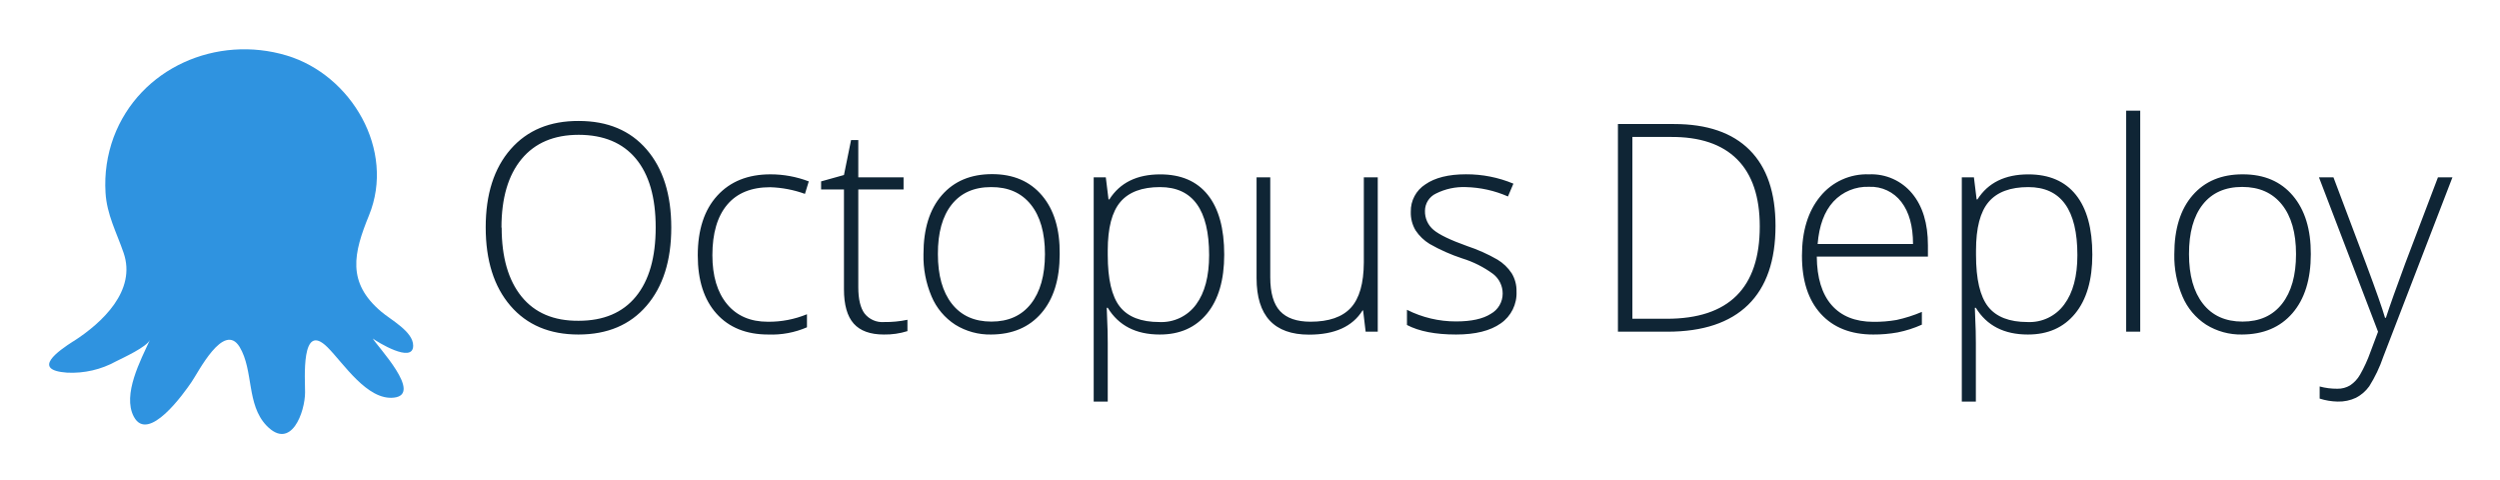
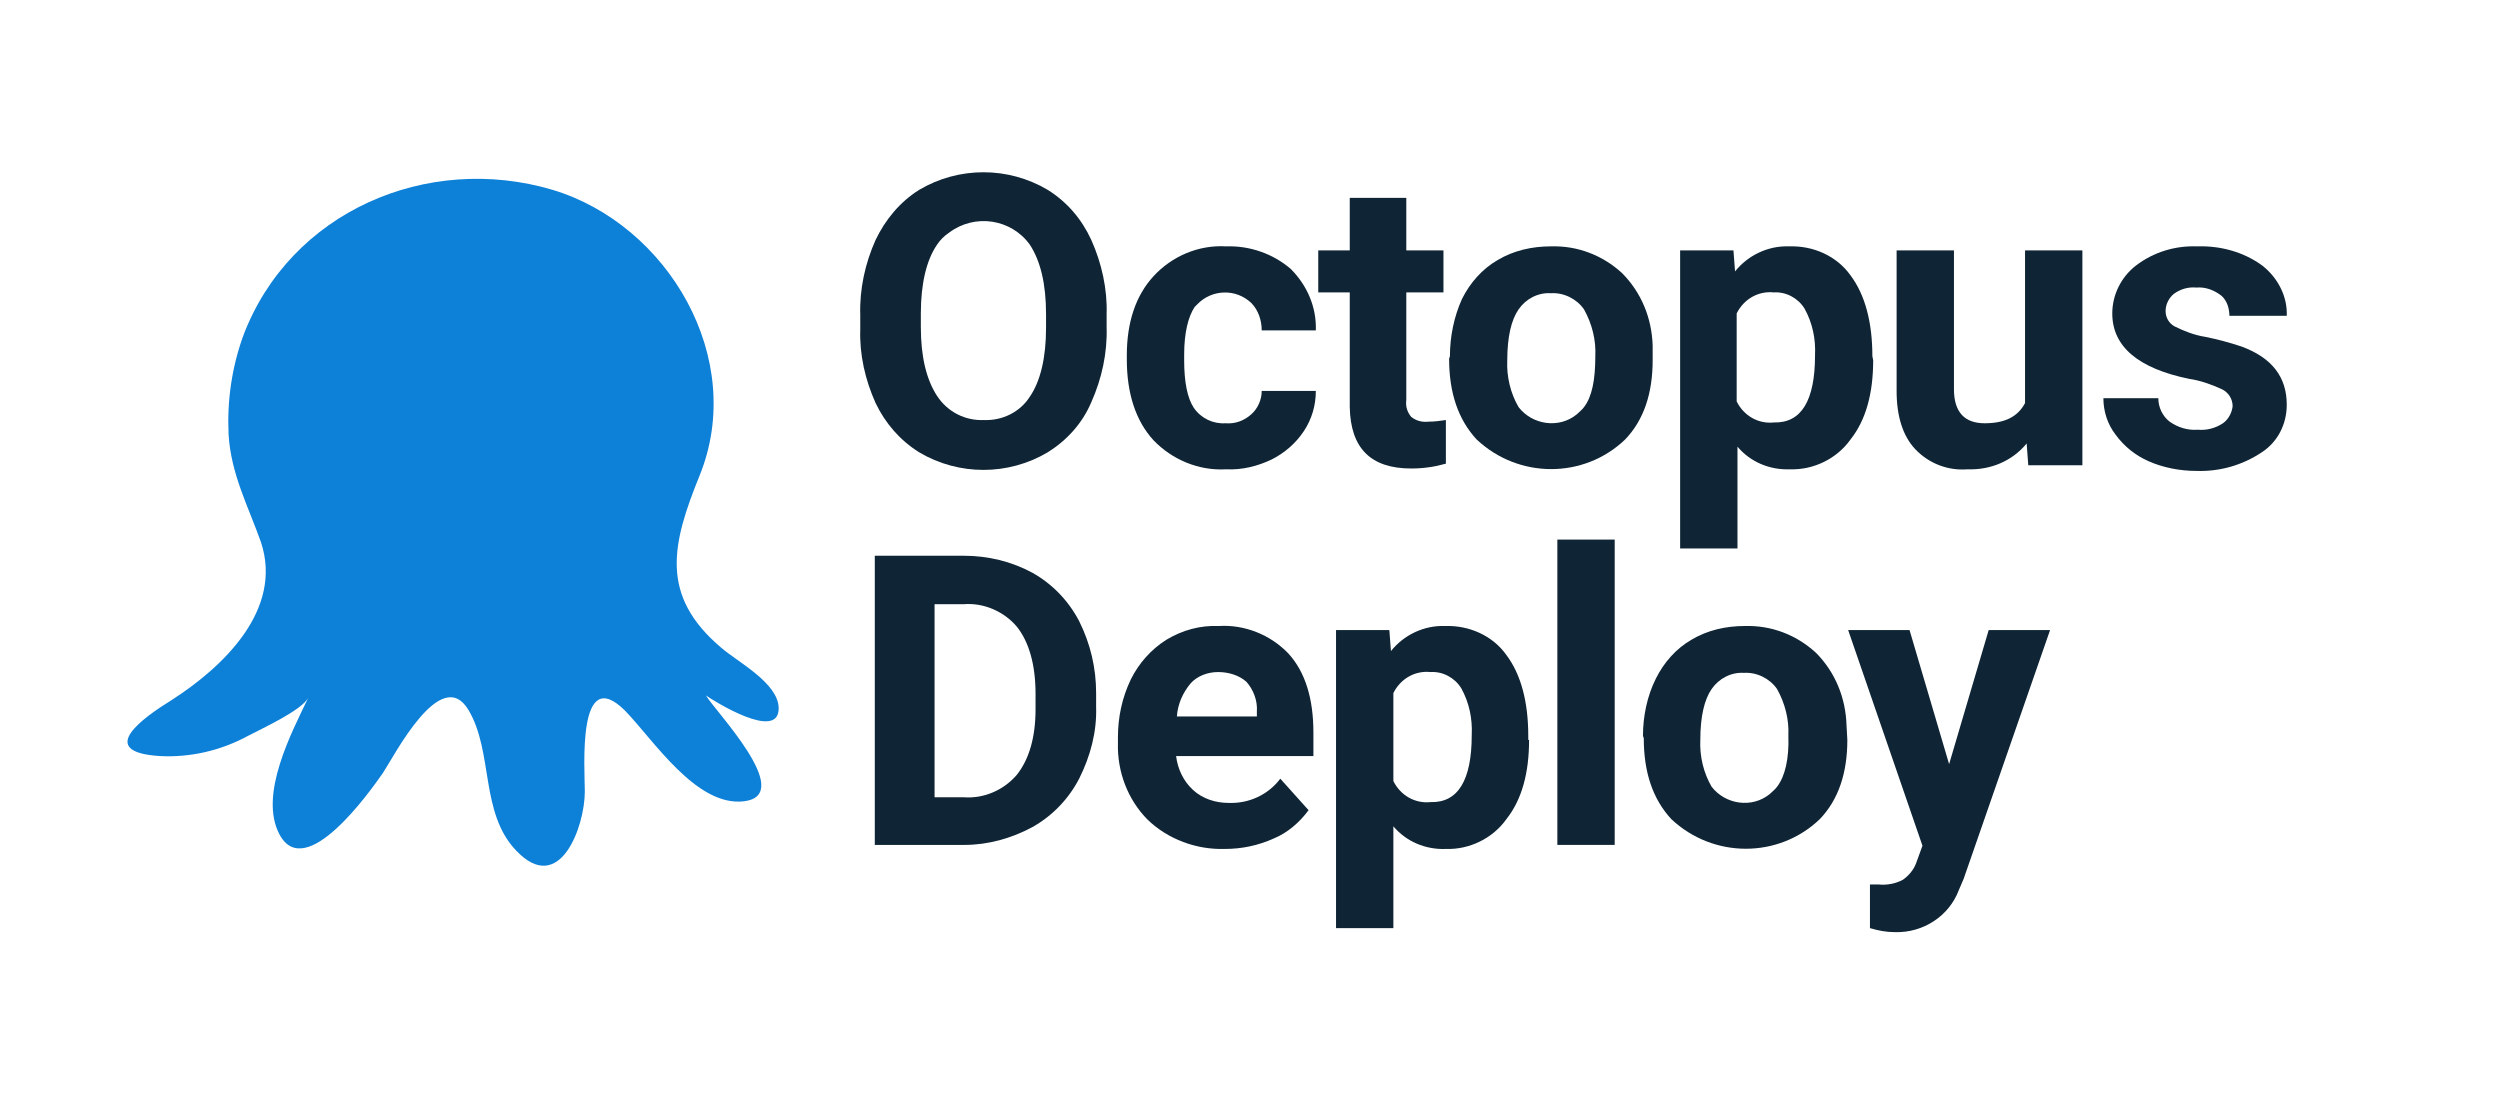
- <svg xmlns="http://www.w3.org/2000/svg" role="img" viewBox="-4.40 1.10 618.80 118.80">
-   <g>
-     <path fill="#2f93e0" d="M13.81 85.56C21 80.94 29.41 73 26.21 63.7c-1.74-5.08-4.16-9.44-4.48-14.93a33.63 33.63 0 0 1 2-13.68C30.2 17.83 49.32 9.66 66.59 14.84c16 4.8 27 23.38 20.38 39.57C83.14 63.76 81.43 71 90 78.24c2.31 2 7.93 4.92 7.91 8.42 0 4.58-9-1-10-1.77 1.14 2 12.46 13.79 5.26 14.63-6.63.77-12.49-8.49-16.47-12.46-6.69-6.68-5.53 8.1-5.56 11.15 0 4.82-3.45 14.58-9.56 8.22-5-5.25-3.14-13.62-6.65-19.46C51 80.58 44.65 93.36 43 95.7c-1.78 2.61-10.71 15.26-14.27 8.52-2.88-5.47 1.72-14 4-19-.83 1.8-6.68 4.45-8.39 5.32a22.77 22.77 0 0 1-12.14 2.8c-9-.65-2.1-5.42 1.57-7.78z" />
-     <path fill="#0f2535" d="M161.82 57.43q0 12.23-6.12 19.35t-16.87 7.12q-10.72 0-16.84-7.12t-6.12-19.42q0-12.27 6.17-19.32t16.86-7q10.76 0 16.84 7.08t6.08 19.31zm-42 0q0 11 4.92 17.07t14.13 6q9.28 0 14.19-6t4.9-17.12q0-11.11-4.9-17t-14.16-5.91q-9.18 0-14.15 6t-4.98 16.96zm66.03 26.47q-8.19 0-12.83-5.17t-4.64-14.41q0-9.49 4.82-14.78t13.18-5.29a26.52 26.52 0 0 1 9.49 1.75l-.95 3.09a27.86 27.86 0 0 0-8.61-1.65q-7 0-10.65 4.34T172 64.25q0 7.73 3.62 12.11t10.13 4.38a24.84 24.84 0 0 0 9.67-1.86v3.23a21.91 21.91 0 0 1-9.57 1.79zm28.68-3.09a26.11 26.11 0 0 0 5.77-.56v2.81a18.45 18.45 0 0 1-5.84.84q-5.06 0-7.47-2.71t-2.41-8.51V48h-5.66v-2l5.66-1.58 1.76-8.65h1.79V45h11.21v3h-11.21v24.2q0 4.4 1.55 6.5a5.61 5.61 0 0 0 4.85 2.11zM258 64q0 9.35-4.54 14.61T241 83.9a16.21 16.21 0 0 1-8.86-2.43 15.51 15.51 0 0 1-5.87-7 25.32 25.32 0 0 1-2-10.48q0-9.35 4.54-14.57t12.45-5.22q7.88 0 12.36 5.29T258 64zm-30.16 0q0 7.88 3.46 12.29t9.79 4.41q6.33 0 9.79-4.41T254.35 64q0-7.91-3.5-12.27T241 47.41q-6.33 0-9.76 4.34T227.84 64zm54.93 19.9q-8.82 0-12.87-6.61h-.25l.11 3q.14 2.6.14 5.7v14.51h-3.48V45h3l.67 5.45h.21q3.94-6.19 12.59-6.19 7.73 0 11.79 5.08t4.06 14.78q0 9.42-4.27 14.61t-11.7 5.17zm-.07-3.09a10.63 10.63 0 0 0 9.09-4.36q3.21-4.36 3.21-12.2 0-16.84-12.16-16.84-6.68 0-9.81 3.67t-3.13 12v1.13q0 9 3 12.8t9.8 3.8zM310.14 45v24.73q0 5.77 2.43 8.38t7.52 2.62q6.82 0 10-3.45t3.22-11.21V45h3.45v38.2h-3l-.63-5.27H333q-3.73 6-13.25 6-13 0-13-14V45zm60.98 28.25a9.08 9.08 0 0 1-3.9 7.89q-3.9 2.76-11.07 2.76-7.66 0-12.16-2.36v-3.76a26.85 26.85 0 0 0 12.16 2.88q5.66 0 8.6-1.88a5.72 5.72 0 0 0 2.94-5 6.11 6.11 0 0 0-2.34-4.85 25.71 25.71 0 0 0-7.68-3.87 44 44 0 0 1-8.05-3.57 11.12 11.12 0 0 1-3.5-3.37 8.48 8.48 0 0 1-1.18-4.59 7.84 7.84 0 0 1 3.6-6.79q3.6-2.5 10.07-2.5a30.16 30.16 0 0 1 11.74 2.32L369 49.73a27.54 27.54 0 0 0-10.44-2.32 15.12 15.12 0 0 0-7.37 1.59 4.75 4.75 0 0 0-2.74 4.29 5.94 5.94 0 0 0 2.12 4.71q2.13 1.79 8.31 4a40.94 40.94 0 0 1 7.52 3.36 10.94 10.94 0 0 1 3.53 3.39 8.3 8.3 0 0 1 1.19 4.5zM435.25 57q0 12.94-6.79 19.56t-19.93 6.64h-12.3V31.8h13.89q12.3 0 18.72 6.43T435.25 57zm-3.9.14q0-11-5.61-16.61T409.27 35h-9.46v45h8.51q23.03 0 23.03-22.85zm28.11 26.76q-8.33 0-13-5.13t-4.66-14.38q0-9.14 4.5-14.64a14.85 14.85 0 0 1 12.13-5.5A13.1 13.1 0 0 1 469.09 49q3.9 4.71 3.9 12.8v2.81h-27.52q.07 7.88 3.67 12t10.32 4.15a32 32 0 0 0 5.75-.46 34.89 34.89 0 0 0 6.28-2v3.16a28 28 0 0 1-6 1.92 33.22 33.22 0 0 1-6.03.52zm-1-36.56a11.45 11.45 0 0 0-8.88 3.66q-3.34 3.64-3.9 10.49h23.62q0-6.64-2.88-10.39a9.51 9.51 0 0 0-7.98-3.76zm39.27 36.56q-8.82 0-12.87-6.61h-.25l.11 3q.14 2.6.14 5.7v14.51h-3.48V45h3l.67 5.45h.21q3.94-6.19 12.59-6.19 7.73 0 11.79 5.08t4.06 14.78q0 9.42-4.27 14.61t-11.7 5.17zm-.07-3.09a10.63 10.63 0 0 0 9.09-4.36q3.25-4.36 3.25-12.2 0-16.84-12.16-16.84-6.68 0-9.81 3.67t-3.13 12v1.13q0 9 3 12.8t9.76 3.8zm27.9 2.39h-3.48V28.5h3.48zM567.8 64q0 9.35-4.54 14.61t-12.51 5.29a16.21 16.21 0 0 1-8.86-2.43 15.52 15.52 0 0 1-5.87-7A25.32 25.32 0 0 1 534 64q0-9.35 4.54-14.57T551 44.25q7.88 0 12.36 5.29T567.8 64zm-30.16 0q0 7.88 3.46 12.29t9.79 4.41q6.33 0 9.79-4.41T564.14 64q0-7.91-3.5-12.27t-9.83-4.36q-6.33 0-9.76 4.34T537.64 64zm32.18-19h3.59l8.09 21.45q3.69 9.88 4.68 13.32h.21q1.48-4.54 4.82-13.54L599.28 45h3.59l-17.12 44.4a34.61 34.61 0 0 1-3.48 7.31 9.32 9.32 0 0 1-3.27 2.84 10 10 0 0 1-4.55.95 15.68 15.68 0 0 1-4.46-.74v-3a16.49 16.49 0 0 0 4.39.56 5.91 5.91 0 0 0 3.16-.84 7.89 7.89 0 0 0 2.46-2.65 34.44 34.44 0 0 0 2.57-5.62q1.46-3.85 1.88-5z" />
-   </g>
+ <svg xmlns="http://www.w3.org/2000/svg" version="1.1" id="Logos" x="0px" y="0px" viewBox="0 0 309.5 135.8" style="enable-background:new 0 0 309.5 135.8;" xml:space="preserve">
+   <style type="text/css">
+         .st0 {
+             fill: #0F2535;
+         }
+ 
+         .st1 {
+             fill: #0D80D8;
+         }
+     </style>
+   <path class="st0" d="M137,40.5c0.1,3.2-0.6,6.4-1.9,9.3c-1.1,2.6-3,4.7-5.4,6.2c-4.9,2.9-11,2.9-15.9,0c-2.4-1.5-4.2-3.6-5.4-6.1  c-1.3-2.9-2-6-1.9-9.1V39c-0.1-3.2,0.6-6.4,1.9-9.3c1.2-2.5,3-4.7,5.4-6.2c4.9-2.9,11-2.9,15.9,0c2.4,1.5,4.2,3.6,5.4,6.2  c1.3,2.9,2,6.1,1.9,9.2V40.5z M129.5,38.9c0-3.8-0.7-6.6-2-8.6c-2.3-3.2-6.8-3.9-10-1.5c-0.6,0.4-1.1,0.9-1.5,1.5  c-1.3,1.9-2,4.8-2,8.5v1.7c0,3.7,0.7,6.5,2,8.5c1.3,2,3.5,3.1,5.8,3c2.3,0.1,4.5-1,5.7-2.9c1.3-1.9,2-4.8,2-8.5L129.5,38.9z" />
+   <path class="st0" d="M151.7,52.4c1.2,0.1,2.3-0.3,3.2-1.1c0.8-0.7,1.3-1.8,1.3-2.9h6.7c0,1.8-0.5,3.5-1.5,5c-1,1.5-2.4,2.7-4,3.5  c-1.7,0.8-3.6,1.3-5.6,1.2c-3.4,0.2-6.7-1.2-9-3.6c-2.2-2.4-3.3-5.8-3.3-10V44c0-4.1,1.1-7.4,3.3-9.8c2.3-2.5,5.6-3.9,9-3.7  c2.9-0.1,5.8,0.9,8,2.8c2,2,3.2,4.7,3.1,7.6h-6.7c0-1.2-0.4-2.5-1.3-3.4c-1.9-1.8-4.9-1.7-6.7,0.2c-0.1,0.1-0.2,0.2-0.3,0.3  c-0.8,1.2-1.3,3.2-1.3,5.9v0.7c0,2.7,0.4,4.7,1.2,5.9C148.7,51.8,150.2,52.5,151.7,52.4z" />
+   <path class="st0" d="M174.1,24.5V31h4.6v5.2h-4.6v13.3c-0.1,0.8,0.1,1.5,0.6,2.1c0.6,0.5,1.4,0.7,2.2,0.6c0.7,0,1.4-0.1,2.1-0.2v5.4  c-1.4,0.4-2.8,0.6-4.3,0.6c-5,0-7.5-2.5-7.6-7.6V36.2h-3.9V31h3.9v-6.5H174.1z" />
+   <path class="st0" d="M179.5,44.1c0-2.4,0.5-4.9,1.5-7.1c1-2,2.5-3.7,4.4-4.8c2-1.2,4.3-1.7,6.6-1.7c3.3-0.1,6.4,1.1,8.8,3.3  c2.4,2.4,3.7,5.6,3.8,9v1.8c0,4.1-1.1,7.4-3.4,9.8c-5.1,4.9-13.2,4.9-18.4,0c-2.3-2.5-3.4-5.8-3.4-10L179.5,44.1z M186.6,44.6  c-0.1,2,0.4,4.1,1.4,5.8c1.7,2.2,5,2.7,7.2,0.9c0.3-0.3,0.7-0.6,0.9-0.9c1-1.3,1.4-3.4,1.4-6.3c0.1-2-0.4-4-1.4-5.8  c-0.9-1.3-2.5-2.1-4.1-2c-1.6-0.1-3.1,0.7-4,2C187.1,39.6,186.6,41.7,186.6,44.6z" />
+   <path class="st0" d="M231.9,44.6c0,4.1-0.9,7.4-2.8,9.8c-1.7,2.4-4.6,3.8-7.5,3.7c-2.5,0.1-4.9-0.9-6.5-2.8v12.6h-7.1V31h6.6  l0.2,2.6c1.6-2,4.1-3.2,6.7-3.1c3-0.1,5.9,1.2,7.6,3.6c1.8,2.4,2.7,5.8,2.7,10L231.9,44.6z M224.7,44c0.1-2-0.3-4-1.3-5.8  c-0.8-1.3-2.3-2.1-3.8-2c-1.9-0.2-3.7,0.8-4.6,2.6v10.9c0.9,1.8,2.7,2.8,4.6,2.6C223,52.4,224.7,49.6,224.7,44z" />
+   <path class="st0" d="M250.9,54.9c-1.8,2.2-4.5,3.3-7.3,3.2c-2.4,0.2-4.8-0.7-6.5-2.5c-1.5-1.6-2.3-4-2.3-7.2V31h7.1v17.2  c0,2.8,1.3,4.2,3.8,4.2s4.1-0.8,5-2.5V31h7.1v26.6h-6.7L250.9,54.9z" />
+   <path class="st0" d="M276.4,50.3c0-0.9-0.5-1.7-1.3-2.1c-1.3-0.6-2.7-1.1-4.1-1.3c-6.3-1.3-9.5-4-9.5-8.1c0-2.3,1.1-4.5,2.9-5.9  c2.2-1.7,4.9-2.5,7.6-2.4c2.9-0.1,5.8,0.7,8.1,2.4c1.9,1.5,3.1,3.8,3,6.2H276c0-0.9-0.3-1.9-1-2.5c-0.9-0.7-2-1.1-3.1-1  c-1-0.1-2,0.2-2.8,0.8c-0.6,0.5-1,1.3-1,2.1c0,0.8,0.4,1.5,1.1,1.9c1.2,0.6,2.5,1.1,3.8,1.3c1.5,0.3,3,0.7,4.5,1.2  c3.8,1.4,5.6,3.8,5.6,7.2c0,2.4-1.1,4.6-3.1,5.9c-2.4,1.6-5.2,2.4-8.1,2.3c-2,0-4.1-0.4-5.9-1.2c-1.6-0.7-3-1.8-4.1-3.3  c-1-1.3-1.5-2.9-1.5-4.5h6.8c0,1.1,0.5,2.2,1.4,2.9c1,0.7,2.2,1.1,3.5,1c1.1,0.1,2.2-0.2,3.1-0.8C275.9,51.9,276.3,51.1,276.4,50.3z  " />
+   <path class="st0" d="M108.3,104.6V68.8h11c3,0,5.9,0.7,8.5,2.1c2.5,1.4,4.5,3.5,5.8,6c1.4,2.8,2.1,5.8,2.1,8.9v1.7  c0.1,3.1-0.7,6.1-2.1,8.9c-1.3,2.5-3.3,4.6-5.8,6c-2.6,1.4-5.5,2.2-8.4,2.2L108.3,104.6z M115.7,74.8v23.9h3.6  c2.5,0.2,5-0.9,6.6-2.8c1.5-1.9,2.3-4.6,2.3-8.1v-1.9c0-3.6-0.8-6.4-2.3-8.3c-1.6-1.9-4.1-3-6.6-2.8L115.7,74.8z" />
+   <path class="st0" d="M151.6,105.1c-3.5,0.1-7-1.2-9.5-3.6c-2.5-2.5-3.8-6-3.7-9.5v-0.7c0-2.5,0.5-4.9,1.6-7.2c1-2,2.5-3.7,4.4-4.9  c2-1.2,4.2-1.8,6.5-1.7c3.2-0.2,6.4,1.1,8.6,3.4c2.1,2.3,3.1,5.6,3.1,9.8v2.9h-17c0.2,1.6,0.9,3.1,2.1,4.2c1.2,1.1,2.8,1.6,4.4,1.6  c2.5,0.1,4.9-1,6.4-3l3.5,3.9c-1.1,1.5-2.6,2.8-4.3,3.5C155.7,104.7,153.7,105.1,151.6,105.1z M150.8,83.2c-1.3,0-2.6,0.5-3.4,1.4  c-1,1.2-1.6,2.6-1.7,4.1h9.9v-0.6c0.1-1.3-0.4-2.7-1.3-3.7C153.4,83.6,152.1,83.2,150.8,83.2z" />
+   <path class="st0" d="M189.3,91.6c0,4.1-0.9,7.4-2.8,9.8c-1.7,2.4-4.6,3.8-7.5,3.7c-2.5,0.1-4.9-0.9-6.5-2.8v12.6h-7.1V78h6.6  l0.2,2.6c1.6-2,4.1-3.2,6.7-3.1c3-0.1,5.9,1.2,7.6,3.6c1.8,2.4,2.7,5.8,2.7,10V91.6z M182.2,91c0.1-2-0.3-4-1.3-5.8  c-0.8-1.3-2.3-2.1-3.8-2c-1.9-0.2-3.7,0.8-4.6,2.6v10.9c0.9,1.8,2.7,2.8,4.6,2.6C180.5,99.4,182.2,96.6,182.2,91z" />
+   <path class="st0" d="M199.9,104.6h-7.1V66.8h7.1V104.6z" />
+   <path class="st0" d="M203.4,91.1c0-2.4,0.5-4.9,1.6-7.1c1-2,2.5-3.7,4.4-4.8c2-1.2,4.3-1.7,6.6-1.7c3.3-0.1,6.4,1.1,8.8,3.3  c2.4,2.4,3.7,5.6,3.8,9l0.1,1.8c0,4.1-1.1,7.4-3.4,9.8c-5.1,4.9-13.2,4.9-18.4,0c-2.3-2.5-3.4-5.8-3.4-10L203.4,91.1z M210.5,91.6  c-0.1,2,0.4,4.1,1.4,5.8c1.7,2.2,5,2.7,7.2,0.9c0.3-0.3,0.7-0.6,0.9-0.9c1-1.3,1.5-3.5,1.4-6.3c0.1-2-0.4-4-1.4-5.8  c-0.9-1.3-2.5-2.1-4.1-2c-1.6-0.1-3.1,0.7-4,2C211,86.6,210.5,88.7,210.5,91.6z" />
+   <path class="st0" d="M241.3,94.6l4.9-16.6h7.6l-10.7,30.8l-0.6,1.4c-1.2,3.2-4.4,5.3-7.9,5.2c-1.1,0-2.1-0.2-3.1-0.5v-5.4h1.1  c1,0.1,2.1-0.1,3-0.6c0.7-0.5,1.3-1.2,1.6-2l0.8-2.2L228.8,78h7.6L241.3,94.6z" />
+   <path class="st1" d="M21.2,86.7c6.4-4.1,13.9-11.2,11.1-19.6c-1.6-4.5-3.7-8.4-4-13.3c-0.2-4.2,0.4-8.3,1.8-12.2  c5.8-15.4,22.8-22.7,38.3-18.1c14.3,4.3,24.1,20.9,18.2,35.4c-3.4,8.4-5,14.8,2.7,21.3c2.1,1.8,7.1,4.4,7.1,7.5c0,4.1-8-0.9-9-1.6  c1,1.8,11.2,12.3,4.7,13.1c-5.9,0.7-11.2-7.6-14.7-11.2c-6-6-5,7.2-5,10c0,4.3-3.1,13-8.5,7.3c-4.5-4.7-2.8-12.2-5.9-17.4  c-3.4-5.7-9.2,5.7-10.6,7.8c-1.6,2.3-9.6,13.6-12.8,7.6c-2.6-4.9,1.5-12.6,3.6-17c-0.7,1.6-6,4-7.5,4.8c-3.3,1.8-7.1,2.7-10.9,2.5  C11.7,93.1,17.8,88.8,21.2,86.7L21.2,86.7z" />
</svg>
